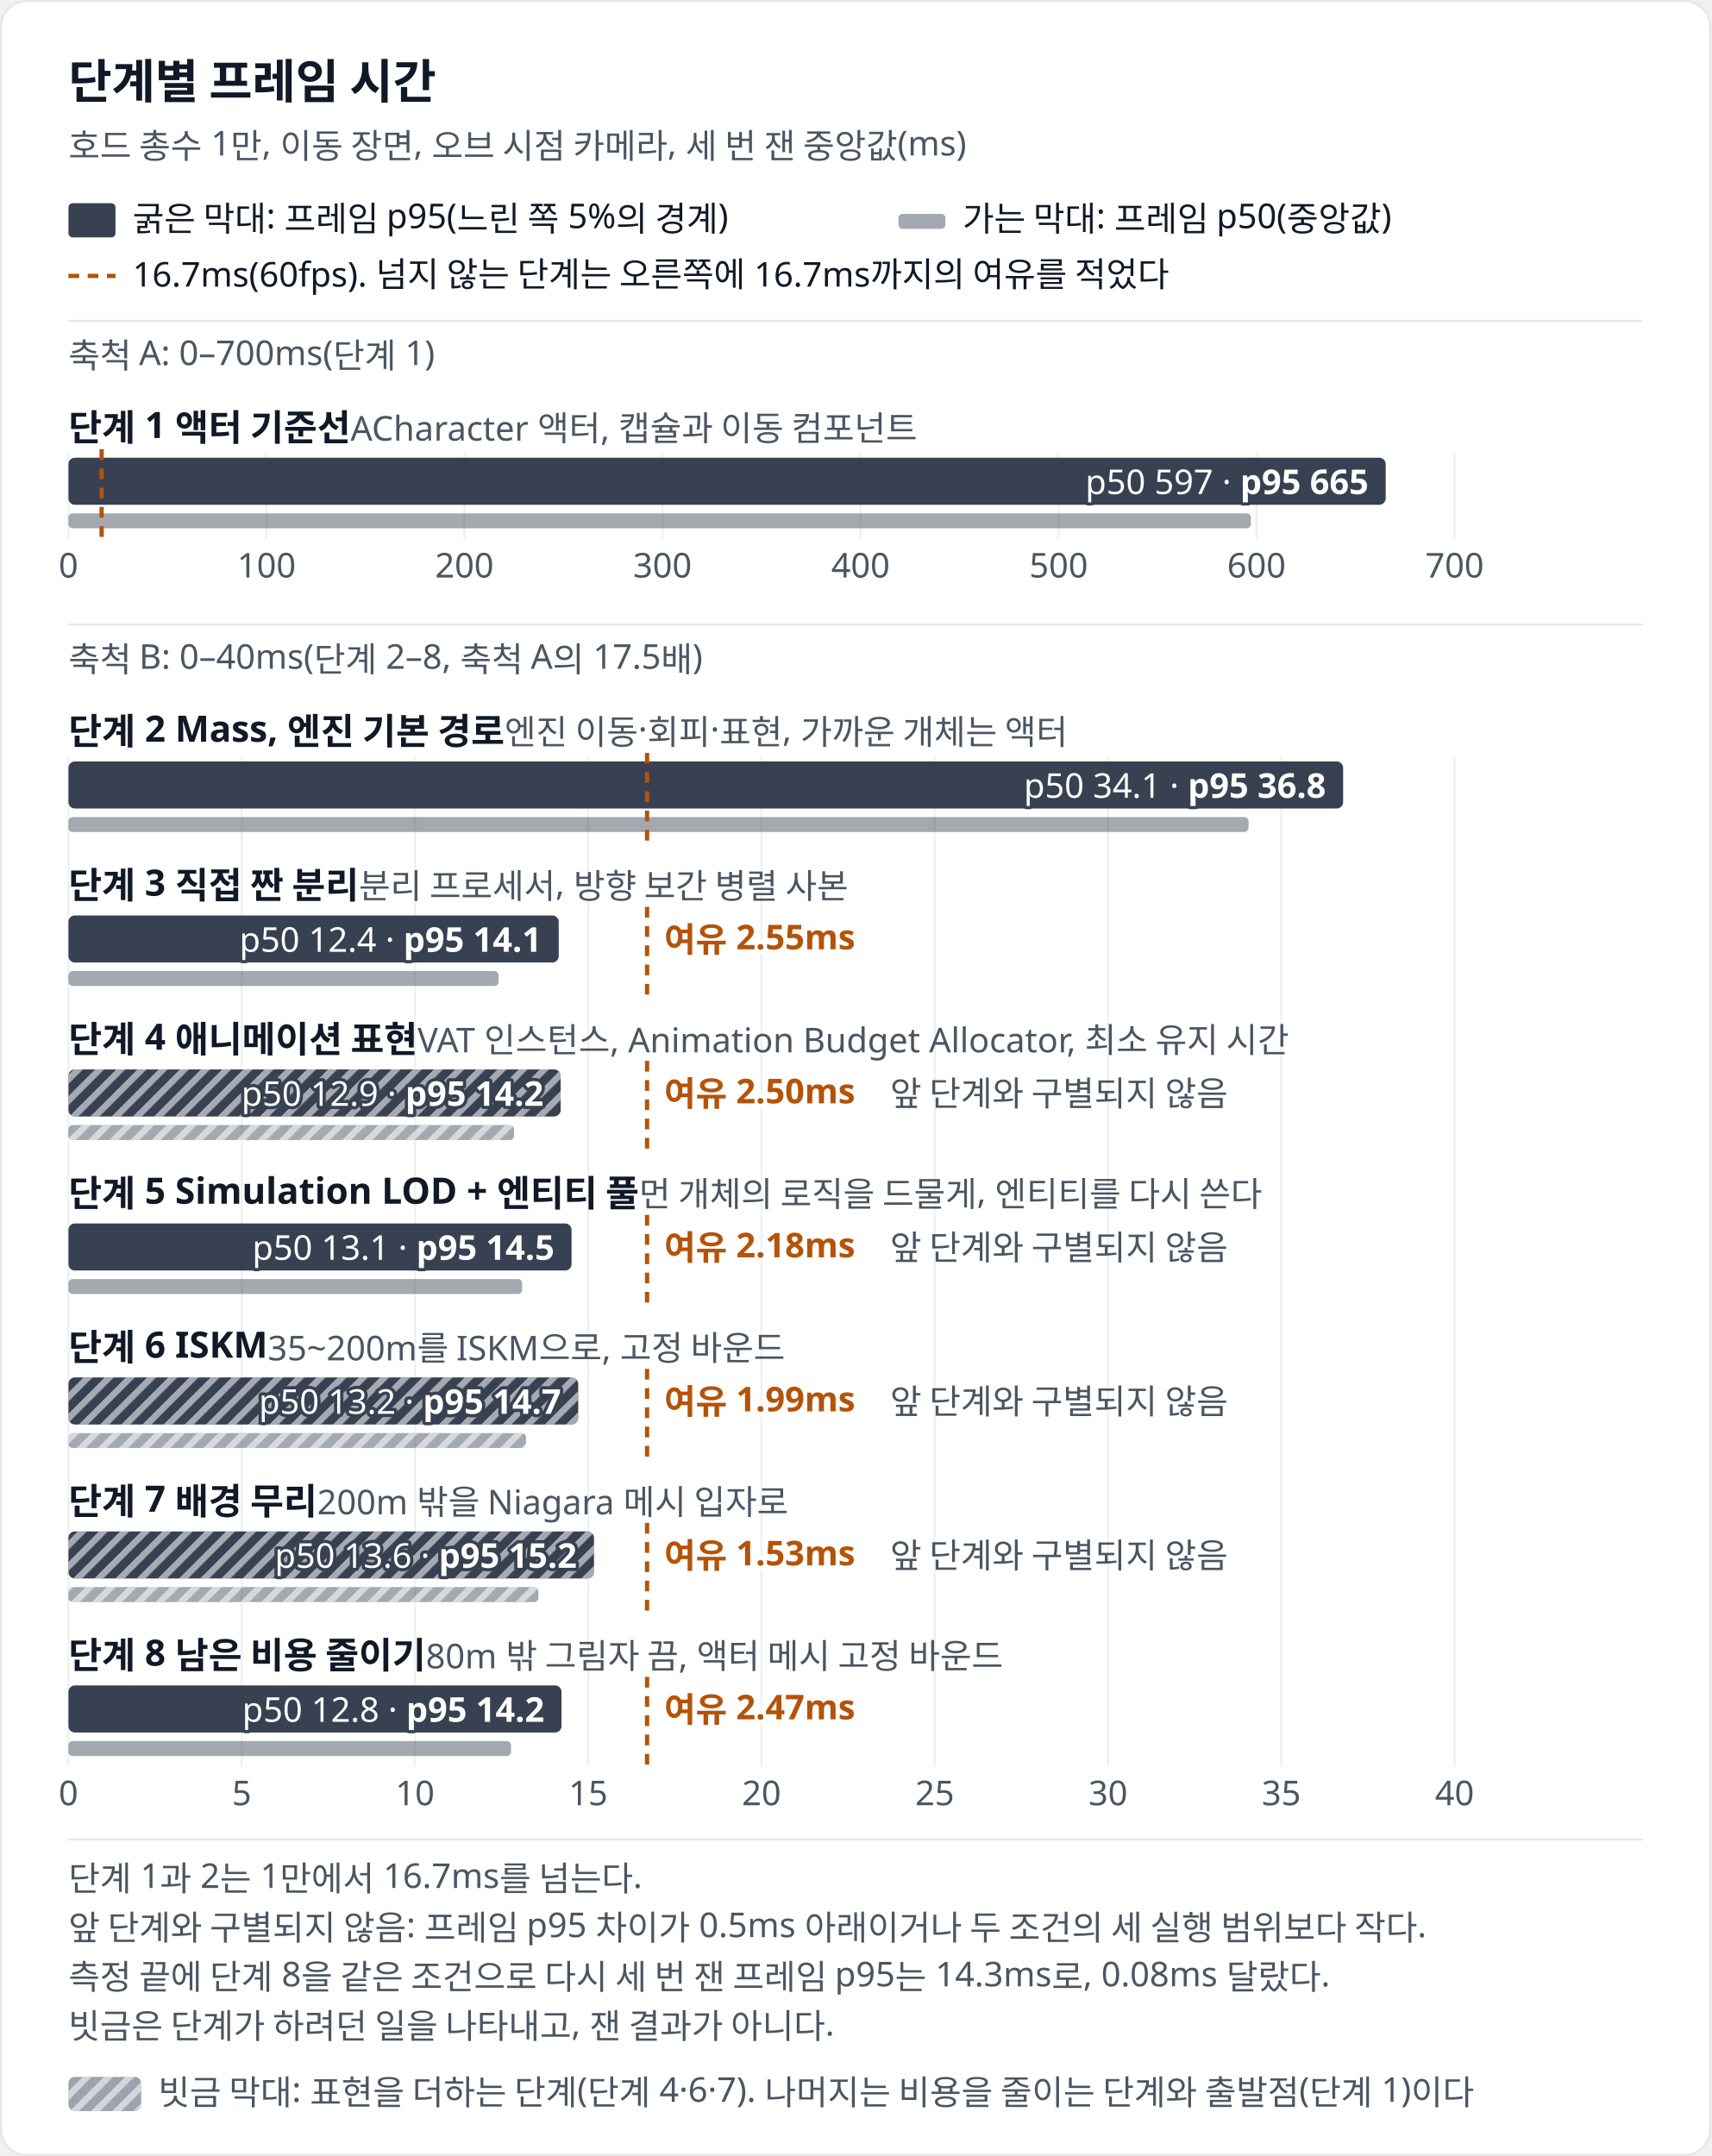
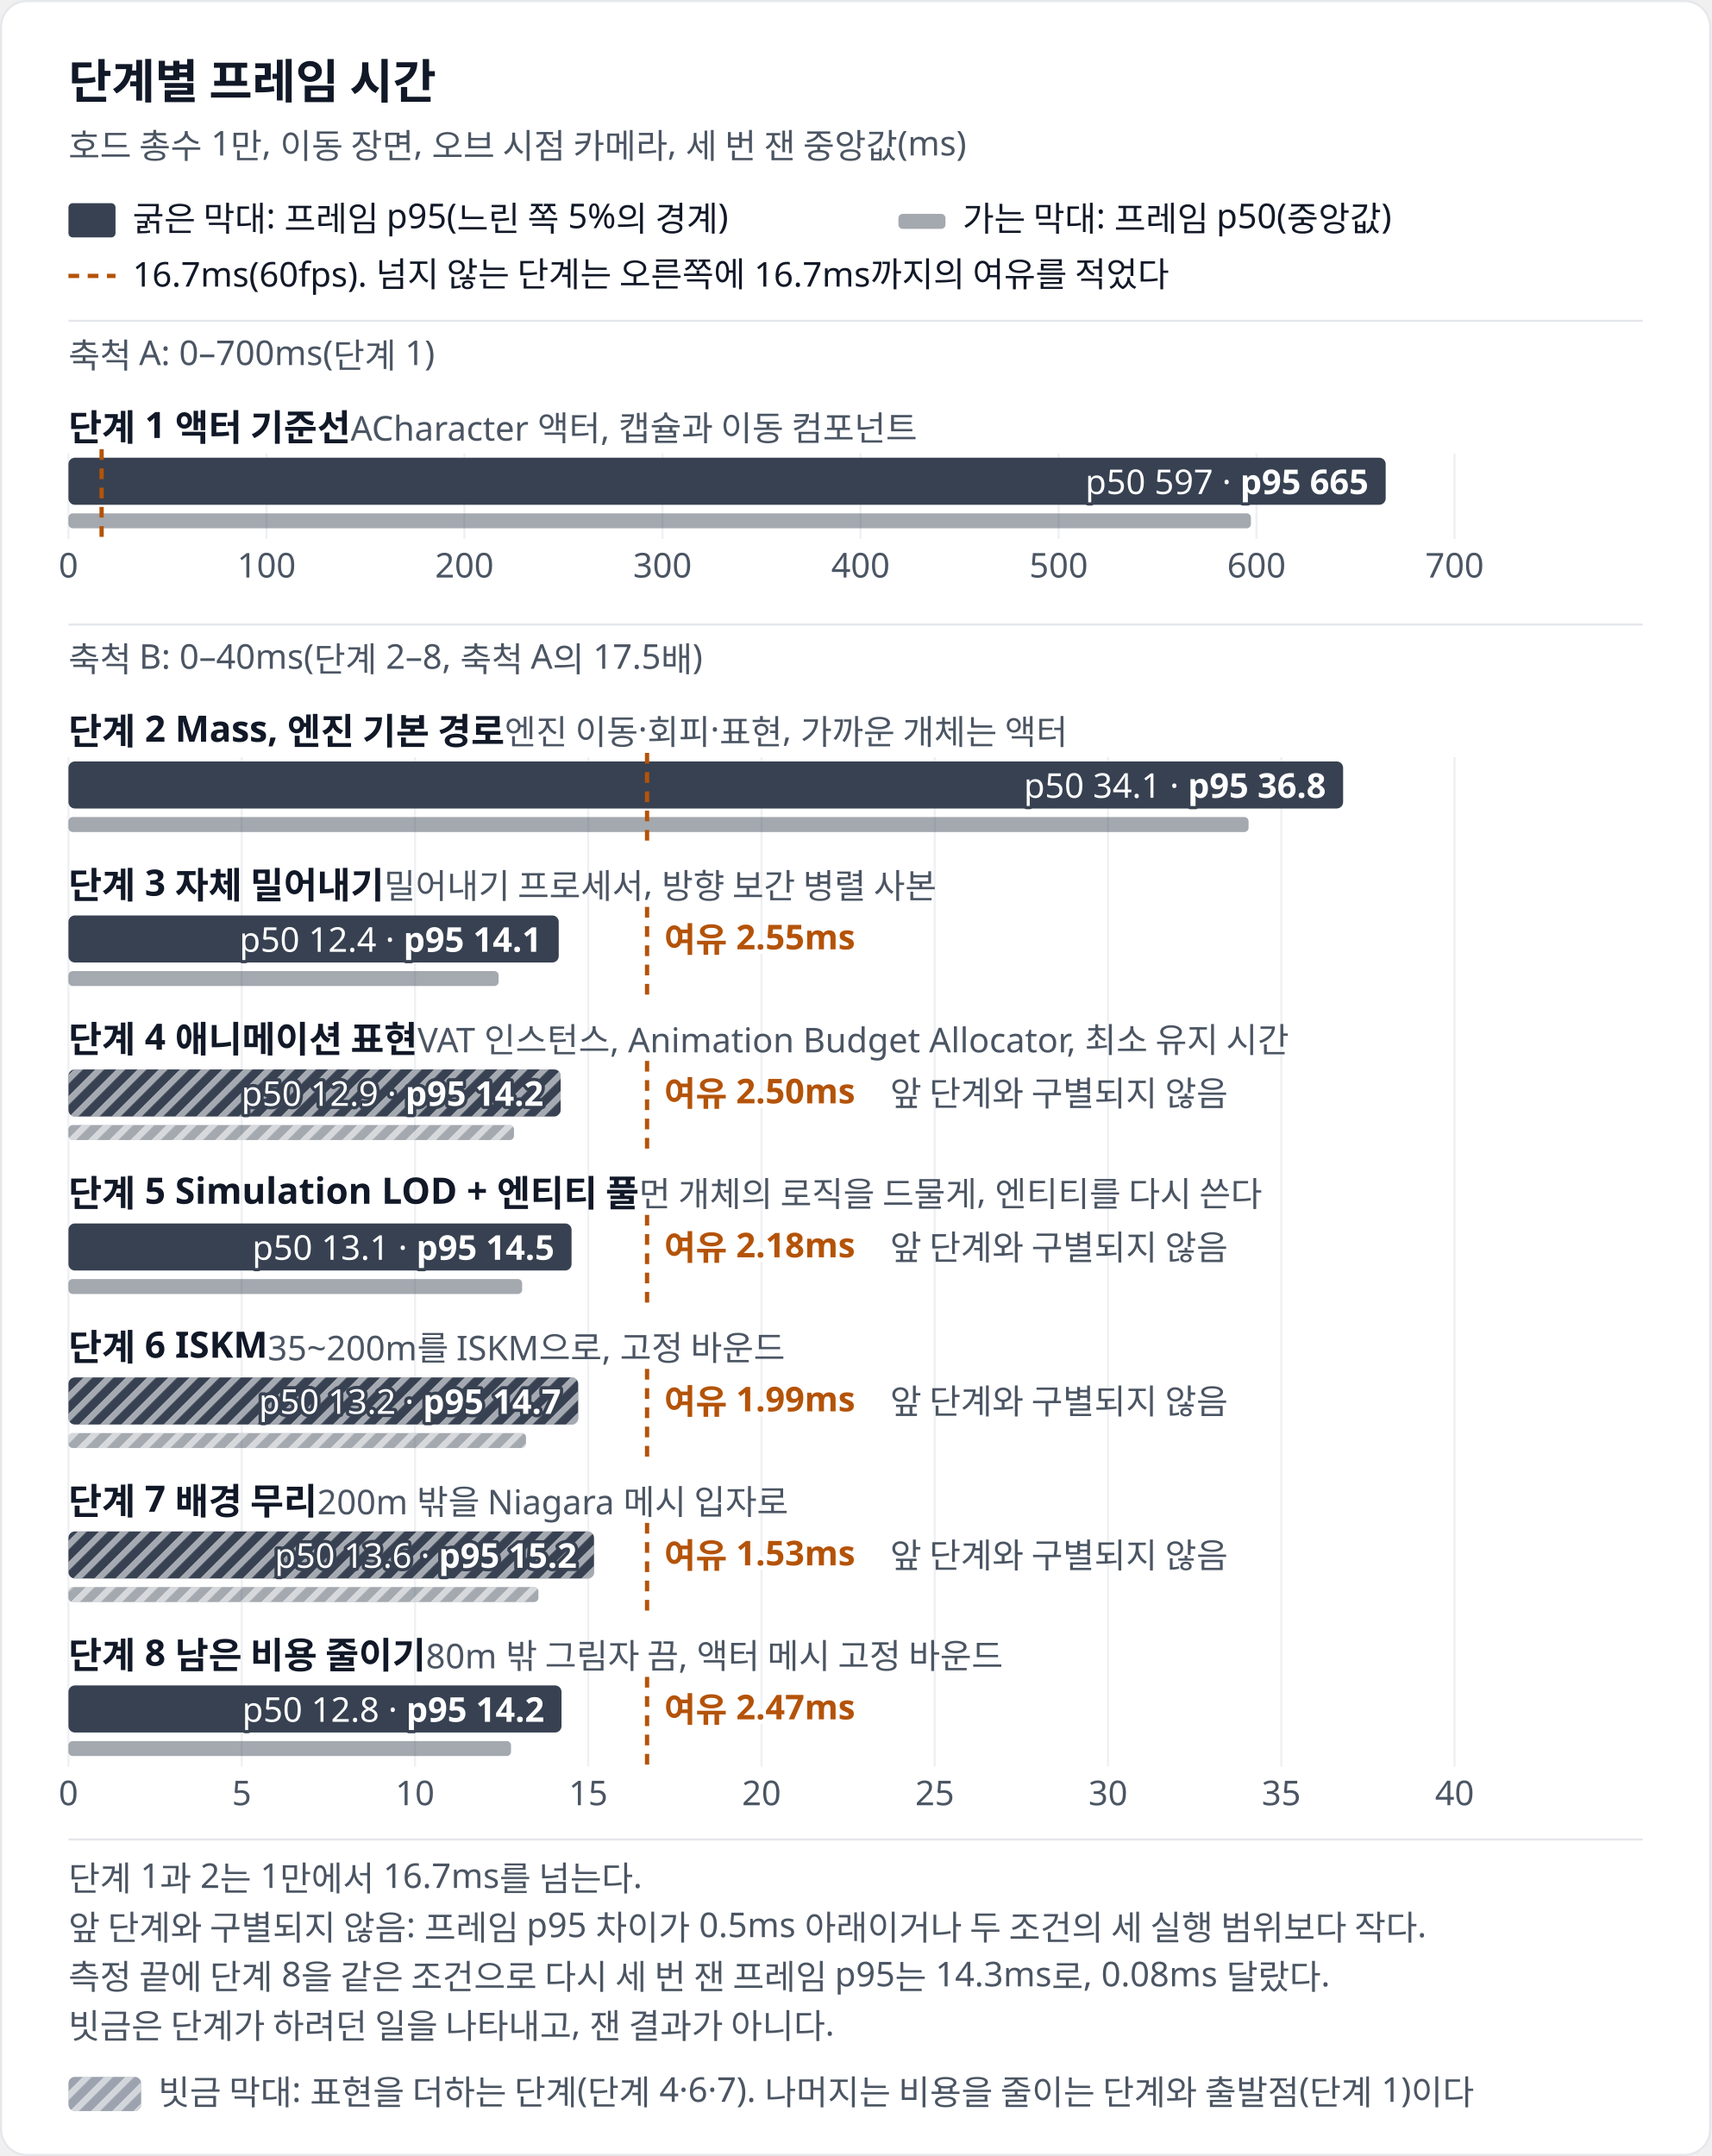
<svg xmlns="http://www.w3.org/2000/svg" width="800" height="1008" viewBox="0 0 800 1008" font-family="Malgun Gothic, Apple SD Gothic Neo, Noto Sans KR, Segoe UI, sans-serif" font-size="16" fill="#111827">
  <rect x="0.5" y="0.5" width="799" height="1007" rx="12" fill="#ffffff" stroke="#e5e7eb" />
  <defs>
    <pattern id="rep" patternUnits="userSpaceOnUse" width="7" height="7" patternTransform="rotate(45)">
      <rect width="3" height="7" fill="#ffffff" fill-opacity="0.55" />
    </pattern>
  </defs>
  <text x="32" y="46" font-size="22" font-weight="700">단계별 프레임 시간</text>
  <text x="32" y="74" font-size="16" fill="#4b5563">호드 총수 1만, 이동 장면, 오브 시점 카메라, 세 번 잰 중앙값(ms)</text>
  <rect x="32" y="95" width="22" height="16" rx="2" fill="#374151" />
  <text x="62" y="108" font-size="16">굵은 막대: 프레임 p95(느린 쪽 5%의 경계)</text>
  <rect x="420" y="100" width="22" height="7" rx="2" fill="#374151" fill-opacity="0.45" />
  <text x="450" y="108" font-size="16">가는 막대: 프레임 p50(중앙값)</text>
  <line x1="32" y1="129" x2="54" y2="129" stroke="#b45309" stroke-width="2" stroke-dasharray="5 4" />
  <text x="62" y="134" font-size="16">16.7ms(60fps). 넘지 않는 단계는 오른쪽에 16.7ms까지의 여유를 적었다</text>
  <line x1="32" y1="150" x2="768" y2="150" stroke="#e5e7eb" />
  <text x="32" y="172" font-size="16" fill="#4b5563">축척 A: 0–700ms(단계 1)</text>
  <line x1="32.0" y1="212" x2="32.0" y2="252" stroke="#eef0f3" />
  <text x="32.0" y="270" font-size="16" fill="#4b5563" text-anchor="middle">0</text>
  <line x1="124.6" y1="212" x2="124.6" y2="252" stroke="#eef0f3" />
  <text x="124.6" y="270" font-size="16" fill="#4b5563" text-anchor="middle">100</text>
  <line x1="217.1" y1="212" x2="217.1" y2="252" stroke="#eef0f3" />
  <text x="217.1" y="270" font-size="16" fill="#4b5563" text-anchor="middle">200</text>
  <line x1="309.7" y1="212" x2="309.7" y2="252" stroke="#eef0f3" />
  <text x="309.7" y="270" font-size="16" fill="#4b5563" text-anchor="middle">300</text>
  <line x1="402.3" y1="212" x2="402.3" y2="252" stroke="#eef0f3" />
  <text x="402.3" y="270" font-size="16" fill="#4b5563" text-anchor="middle">400</text>
  <line x1="494.9" y1="212" x2="494.9" y2="252" stroke="#eef0f3" />
  <text x="494.9" y="270" font-size="16" fill="#4b5563" text-anchor="middle">500</text>
  <line x1="587.4" y1="212" x2="587.4" y2="252" stroke="#eef0f3" />
  <text x="587.4" y="270" font-size="16" fill="#4b5563" text-anchor="middle">600</text>
  <line x1="680.0" y1="212" x2="680.0" y2="252" stroke="#eef0f3" />
  <text x="680.0" y="270" font-size="16" fill="#4b5563" text-anchor="middle">700</text>
  <text x="32" y="206" font-size="17" font-weight="700">단계 1 액터 기준선<tspan font-size="16" font-weight="400" fill="#4b5563">  ACharacter 액터, 캡슐과 이동 컴포넌트</tspan>
  </text>
  <rect x="32.0" y="214" width="615.8" height="22" rx="3" fill="#374151" />
  <rect x="32.0" y="240" width="552.8" height="7" rx="2" fill="#374151" fill-opacity="0.45" />
  <line x1="47.5" y1="210" x2="47.5" y2="252" stroke="#b45309" stroke-width="2" stroke-dasharray="5 4" />
  <text x="639.8" y="231" font-size="16" text-anchor="end" fill="#374151" stroke="#374151" stroke-width="3" stroke-linejoin="round">p50 597 · <tspan font-weight="700">p95 665</tspan>
  </text>
  <text x="639.8" y="231" font-size="16" text-anchor="end" fill="white">p50 597 · <tspan font-weight="700">p95 665</tspan>
  </text>
  <line x1="32" y1="292" x2="768" y2="292" stroke="#e5e7eb" />
  <text x="32" y="314" font-size="16" fill="#4b5563">축척 B: 0–40ms(단계 2–8, 축척 A의 17.5배)</text>
  <line x1="32.0" y1="354" x2="32.0" y2="826" stroke="#eef0f3" />
  <text x="32.0" y="844" font-size="16" fill="#4b5563" text-anchor="middle">0</text>
  <line x1="113.0" y1="354" x2="113.0" y2="826" stroke="#eef0f3" />
  <text x="113.0" y="844" font-size="16" fill="#4b5563" text-anchor="middle">5</text>
  <line x1="194.0" y1="354" x2="194.0" y2="826" stroke="#eef0f3" />
  <text x="194.0" y="844" font-size="16" fill="#4b5563" text-anchor="middle">10</text>
  <line x1="275.0" y1="354" x2="275.0" y2="826" stroke="#eef0f3" />
  <text x="275.0" y="844" font-size="16" fill="#4b5563" text-anchor="middle">15</text>
  <line x1="356.0" y1="354" x2="356.0" y2="826" stroke="#eef0f3" />
  <text x="356.0" y="844" font-size="16" fill="#4b5563" text-anchor="middle">20</text>
  <line x1="437.0" y1="354" x2="437.0" y2="826" stroke="#eef0f3" />
  <text x="437.0" y="844" font-size="16" fill="#4b5563" text-anchor="middle">25</text>
  <line x1="518.0" y1="354" x2="518.0" y2="826" stroke="#eef0f3" />
  <text x="518.0" y="844" font-size="16" fill="#4b5563" text-anchor="middle">30</text>
  <line x1="599.0" y1="354" x2="599.0" y2="826" stroke="#eef0f3" />
  <text x="599.0" y="844" font-size="16" fill="#4b5563" text-anchor="middle">35</text>
  <line x1="680.0" y1="354" x2="680.0" y2="826" stroke="#eef0f3" />
  <text x="680.0" y="844" font-size="16" fill="#4b5563" text-anchor="middle">40</text>
  <text x="32" y="348" font-size="17" font-weight="700">단계 2 Mass, 엔진 기본 경로<tspan font-size="16" font-weight="400" fill="#4b5563">  엔진 이동·회피·표현, 가까운 개체는 액터</tspan>
  </text>
  <rect x="32.0" y="356" width="595.9" height="22" rx="3" fill="#374151" />
  <rect x="32.0" y="382" width="551.7" height="7" rx="2" fill="#374151" fill-opacity="0.45" />
  <line x1="302.5" y1="352" x2="302.5" y2="394" stroke="#b45309" stroke-width="2" stroke-dasharray="5 4" />
  <text x="619.9" y="373" font-size="16" text-anchor="end" fill="#374151" stroke="#374151" stroke-width="3" stroke-linejoin="round">p50 34.1 · <tspan font-weight="700">p95 36.8</tspan>
  </text>
  <text x="619.9" y="373" font-size="16" text-anchor="end" fill="white">p50 34.1 · <tspan font-weight="700">p95 36.8</tspan>
  </text>
-   <text x="32" y="420" font-size="17" font-weight="700">단계 3 직접 짠 분리<tspan font-size="16" font-weight="400" fill="#4b5563">  분리 프로세서, 방향 보간 병렬 사본</tspan>
+   <text x="32" y="420" font-size="17" font-weight="700">단계 3 자체 밀어내기<tspan font-size="16" font-weight="400" fill="#4b5563">  밀어내기 프로세서, 방향 보간 병렬 사본</tspan>
  </text>
  <rect x="32.0" y="428" width="229.2" height="22" rx="3" fill="#374151" />
  <rect x="32.0" y="454" width="201.1" height="7" rx="2" fill="#374151" fill-opacity="0.45" />
  <line x1="302.5" y1="424" x2="302.5" y2="466" stroke="#b45309" stroke-width="2" stroke-dasharray="5 4" />
  <text x="253.2" y="445" font-size="16" text-anchor="end" fill="#374151" stroke="#374151" stroke-width="3" stroke-linejoin="round">p50 12.4 · <tspan font-weight="700">p95 14.1</tspan>
  </text>
  <text x="253.2" y="445" font-size="16" text-anchor="end" fill="white">p50 12.4 · <tspan font-weight="700">p95 14.1</tspan>
  </text>
  <text x="310.5" y="445.0" font-size="16" text-anchor="start" font-weight="700" fill="white" stroke="white" stroke-width="4" stroke-linejoin="round">여유 2.55ms</text>
  <text x="310.5" y="445.0" font-size="16" text-anchor="start" font-weight="700" fill="#b45309">여유 2.55ms</text>
  <text x="32" y="492" font-size="17" font-weight="700">단계 4 애니메이션 표현<tspan font-size="16" font-weight="400" fill="#4b5563">  VAT 인스턴스, Animation Budget Allocator, 최소 유지 시간</tspan>
  </text>
  <rect x="32.0" y="500" width="230.1" height="22" rx="3" fill="#374151" />
  <rect x="32.0" y="500" width="230.1" height="22" rx="3" fill="url(#rep)" />
  <rect x="32.0" y="526" width="208.3" height="7" rx="2" fill="#374151" fill-opacity="0.45" />
  <rect x="32.0" y="526" width="208.3" height="7" rx="2" fill="url(#rep)" />
  <line x1="302.5" y1="496" x2="302.5" y2="538" stroke="#b45309" stroke-width="2" stroke-dasharray="5 4" />
  <text x="254.1" y="517" font-size="16" text-anchor="end" fill="#374151" stroke="#374151" stroke-width="3" stroke-linejoin="round">p50 12.9 · <tspan font-weight="700">p95 14.2</tspan>
  </text>
  <text x="254.1" y="517" font-size="16" text-anchor="end" fill="white">p50 12.9 · <tspan font-weight="700">p95 14.2</tspan>
  </text>
  <text x="310.5" y="517.0" font-size="16" text-anchor="start" font-weight="700" fill="white" stroke="white" stroke-width="4" stroke-linejoin="round">여유 2.50ms</text>
  <text x="310.5" y="517.0" font-size="16" text-anchor="start" font-weight="700" fill="#b45309">여유 2.50ms</text>
  <text x="416.1" y="517" font-size="16" fill="#4b5563">앞 단계와 구별되지 않음</text>
  <text x="32" y="564" font-size="17" font-weight="700">단계 5 Simulation LOD + 엔티티 풀<tspan font-size="16" font-weight="400" fill="#4b5563">  먼 개체의 로직을 드물게, 엔티티를 다시 쓴다</tspan>
  </text>
  <rect x="32.0" y="572" width="235.2" height="22" rx="3" fill="#374151" />
  <rect x="32.0" y="598" width="212.1" height="7" rx="2" fill="#374151" fill-opacity="0.45" />
  <line x1="302.5" y1="568" x2="302.5" y2="610" stroke="#b45309" stroke-width="2" stroke-dasharray="5 4" />
  <text x="259.2" y="589" font-size="16" text-anchor="end" fill="#374151" stroke="#374151" stroke-width="3" stroke-linejoin="round">p50 13.1 · <tspan font-weight="700">p95 14.5</tspan>
  </text>
  <text x="259.2" y="589" font-size="16" text-anchor="end" fill="white">p50 13.1 · <tspan font-weight="700">p95 14.5</tspan>
  </text>
  <text x="310.5" y="589.0" font-size="16" text-anchor="start" font-weight="700" fill="white" stroke="white" stroke-width="4" stroke-linejoin="round">여유 2.18ms</text>
  <text x="310.5" y="589.0" font-size="16" text-anchor="start" font-weight="700" fill="#b45309">여유 2.18ms</text>
  <text x="416.1" y="589" font-size="16" fill="#4b5563">앞 단계와 구별되지 않음</text>
  <text x="32" y="636" font-size="17" font-weight="700">단계 6 ISKM<tspan font-size="16" font-weight="400" fill="#4b5563">  35~200m를 ISKM으로, 고정 바운드</tspan>
  </text>
  <rect x="32.0" y="644" width="238.3" height="22" rx="3" fill="#374151" />
  <rect x="32.0" y="644" width="238.3" height="22" rx="3" fill="url(#rep)" />
  <rect x="32.0" y="670" width="213.9" height="7" rx="2" fill="#374151" fill-opacity="0.45" />
  <rect x="32.0" y="670" width="213.9" height="7" rx="2" fill="url(#rep)" />
  <line x1="302.5" y1="640" x2="302.5" y2="682" stroke="#b45309" stroke-width="2" stroke-dasharray="5 4" />
  <text x="262.3" y="661" font-size="16" text-anchor="end" fill="#374151" stroke="#374151" stroke-width="3" stroke-linejoin="round">p50 13.2 · <tspan font-weight="700">p95 14.7</tspan>
  </text>
  <text x="262.3" y="661" font-size="16" text-anchor="end" fill="white">p50 13.2 · <tspan font-weight="700">p95 14.7</tspan>
  </text>
  <text x="310.5" y="661.0" font-size="16" text-anchor="start" font-weight="700" fill="white" stroke="white" stroke-width="4" stroke-linejoin="round">여유 1.99ms</text>
  <text x="310.5" y="661.0" font-size="16" text-anchor="start" font-weight="700" fill="#b45309">여유 1.99ms</text>
  <text x="416.1" y="661" font-size="16" fill="#4b5563">앞 단계와 구별되지 않음</text>
  <text x="32" y="708" font-size="17" font-weight="700">단계 7 배경 무리<tspan font-size="16" font-weight="400" fill="#4b5563">  200m 밖을 Niagara 메시 입자로</tspan>
  </text>
  <rect x="32.0" y="716" width="245.7" height="22" rx="3" fill="#374151" />
  <rect x="32.0" y="716" width="245.7" height="22" rx="3" fill="url(#rep)" />
  <rect x="32.0" y="742" width="219.7" height="7" rx="2" fill="#374151" fill-opacity="0.45" />
  <rect x="32.0" y="742" width="219.7" height="7" rx="2" fill="url(#rep)" />
  <line x1="302.5" y1="712" x2="302.5" y2="754" stroke="#b45309" stroke-width="2" stroke-dasharray="5 4" />
  <text x="269.7" y="733" font-size="16" text-anchor="end" fill="#374151" stroke="#374151" stroke-width="3" stroke-linejoin="round">p50 13.6 · <tspan font-weight="700">p95 15.2</tspan>
  </text>
  <text x="269.7" y="733" font-size="16" text-anchor="end" fill="white">p50 13.6 · <tspan font-weight="700">p95 15.2</tspan>
  </text>
  <text x="310.5" y="733.0" font-size="16" text-anchor="start" font-weight="700" fill="white" stroke="white" stroke-width="4" stroke-linejoin="round">여유 1.53ms</text>
  <text x="310.5" y="733.0" font-size="16" text-anchor="start" font-weight="700" fill="#b45309">여유 1.53ms</text>
  <text x="416.1" y="733" font-size="16" fill="#4b5563">앞 단계와 구별되지 않음</text>
  <text x="32" y="780" font-size="17" font-weight="700">단계 8 남은 비용 줄이기<tspan font-size="16" font-weight="400" fill="#4b5563">  80m 밖 그림자 끔, 액터 메시 고정 바운드</tspan>
  </text>
  <rect x="32.0" y="788" width="230.5" height="22" rx="3" fill="#374151" />
  <rect x="32.0" y="814" width="206.9" height="7" rx="2" fill="#374151" fill-opacity="0.45" />
  <line x1="302.5" y1="784" x2="302.5" y2="826" stroke="#b45309" stroke-width="2" stroke-dasharray="5 4" />
  <text x="254.5" y="805" font-size="16" text-anchor="end" fill="#374151" stroke="#374151" stroke-width="3" stroke-linejoin="round">p50 12.8 · <tspan font-weight="700">p95 14.2</tspan>
  </text>
  <text x="254.5" y="805" font-size="16" text-anchor="end" fill="white">p50 12.8 · <tspan font-weight="700">p95 14.2</tspan>
  </text>
  <text x="310.5" y="805.0" font-size="16" text-anchor="start" font-weight="700" fill="white" stroke="white" stroke-width="4" stroke-linejoin="round">여유 2.47ms</text>
  <text x="310.5" y="805.0" font-size="16" text-anchor="start" font-weight="700" fill="#b45309">여유 2.47ms</text>
  <line x1="32" y1="860" x2="768" y2="860" stroke="#e5e7eb" />
  <text x="32" y="884" font-size="16" fill="#4b5563">단계 1과 2는 1만에서 16.7ms를 넘는다.</text>
  <text x="32" y="907" font-size="16" fill="#4b5563">앞 단계와 구별되지 않음: 프레임 p95 차이가 0.5ms 아래이거나 두 조건의 세 실행 범위보다 작다.</text>
  <text x="32" y="930" font-size="16" fill="#4b5563">측정 끝에 단계 8을 같은 조건으로 다시 세 번 잰 프레임 p95는 14.3ms로, 0.08ms 달랐다.</text>
  <text x="32" y="953" font-size="16" fill="#4b5563">빗금은 단계가 하려던 일을 나타내고, 잰 결과가 아니다.</text>
  <rect x="32" y="971" width="34" height="16" rx="3" fill="#9ca3af" />
  <rect x="32" y="971" width="34" height="16" rx="3" fill="url(#rep)" />
  <text x="74" y="984" font-size="16" fill="#4b5563">빗금 막대: 표현을 더하는 단계(단계 4·6·7). 나머지는 비용을 줄이는 단계와 출발점(단계 1)이다</text>
</svg>
